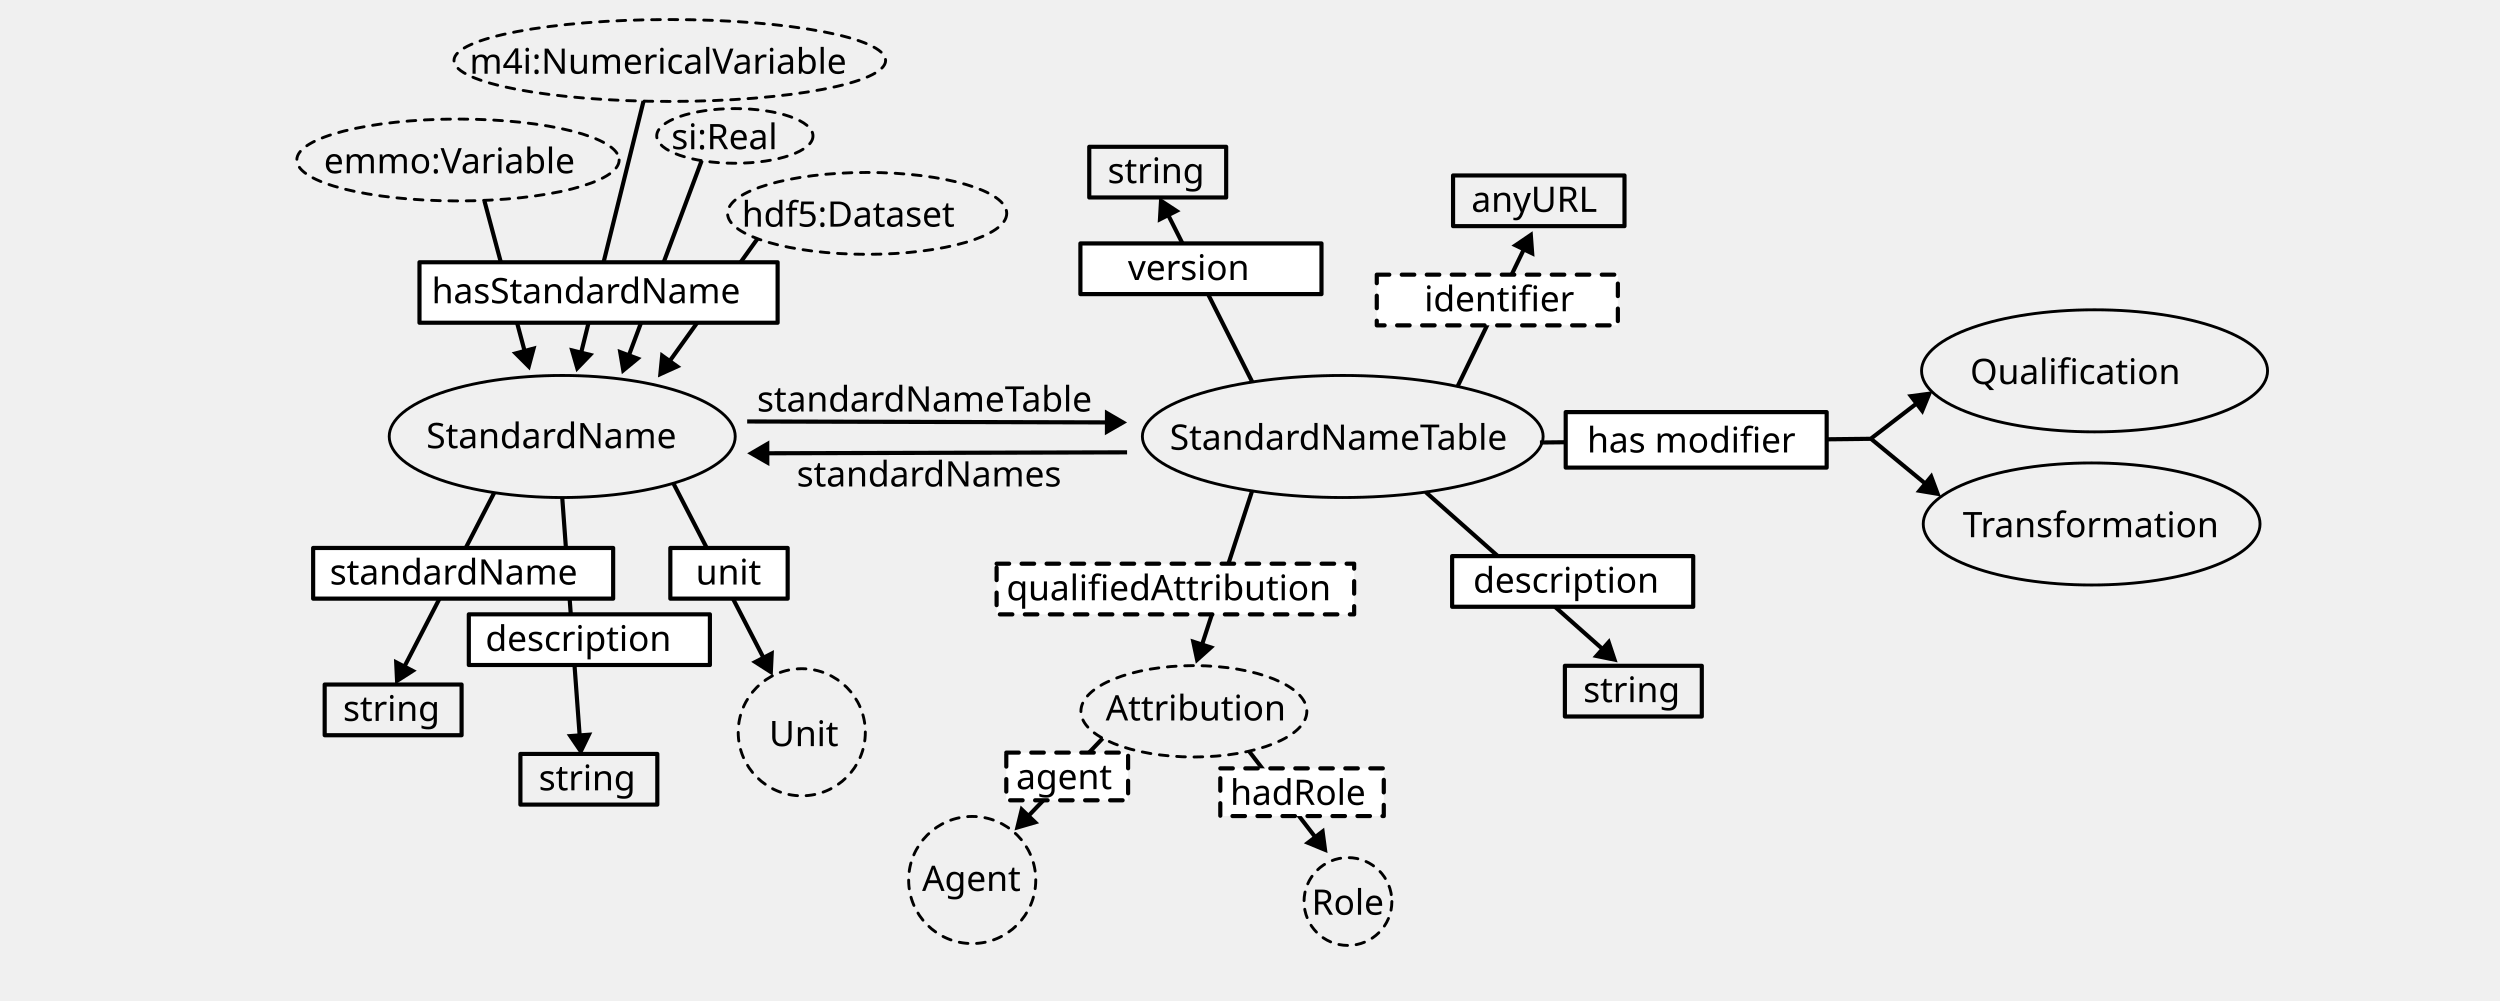
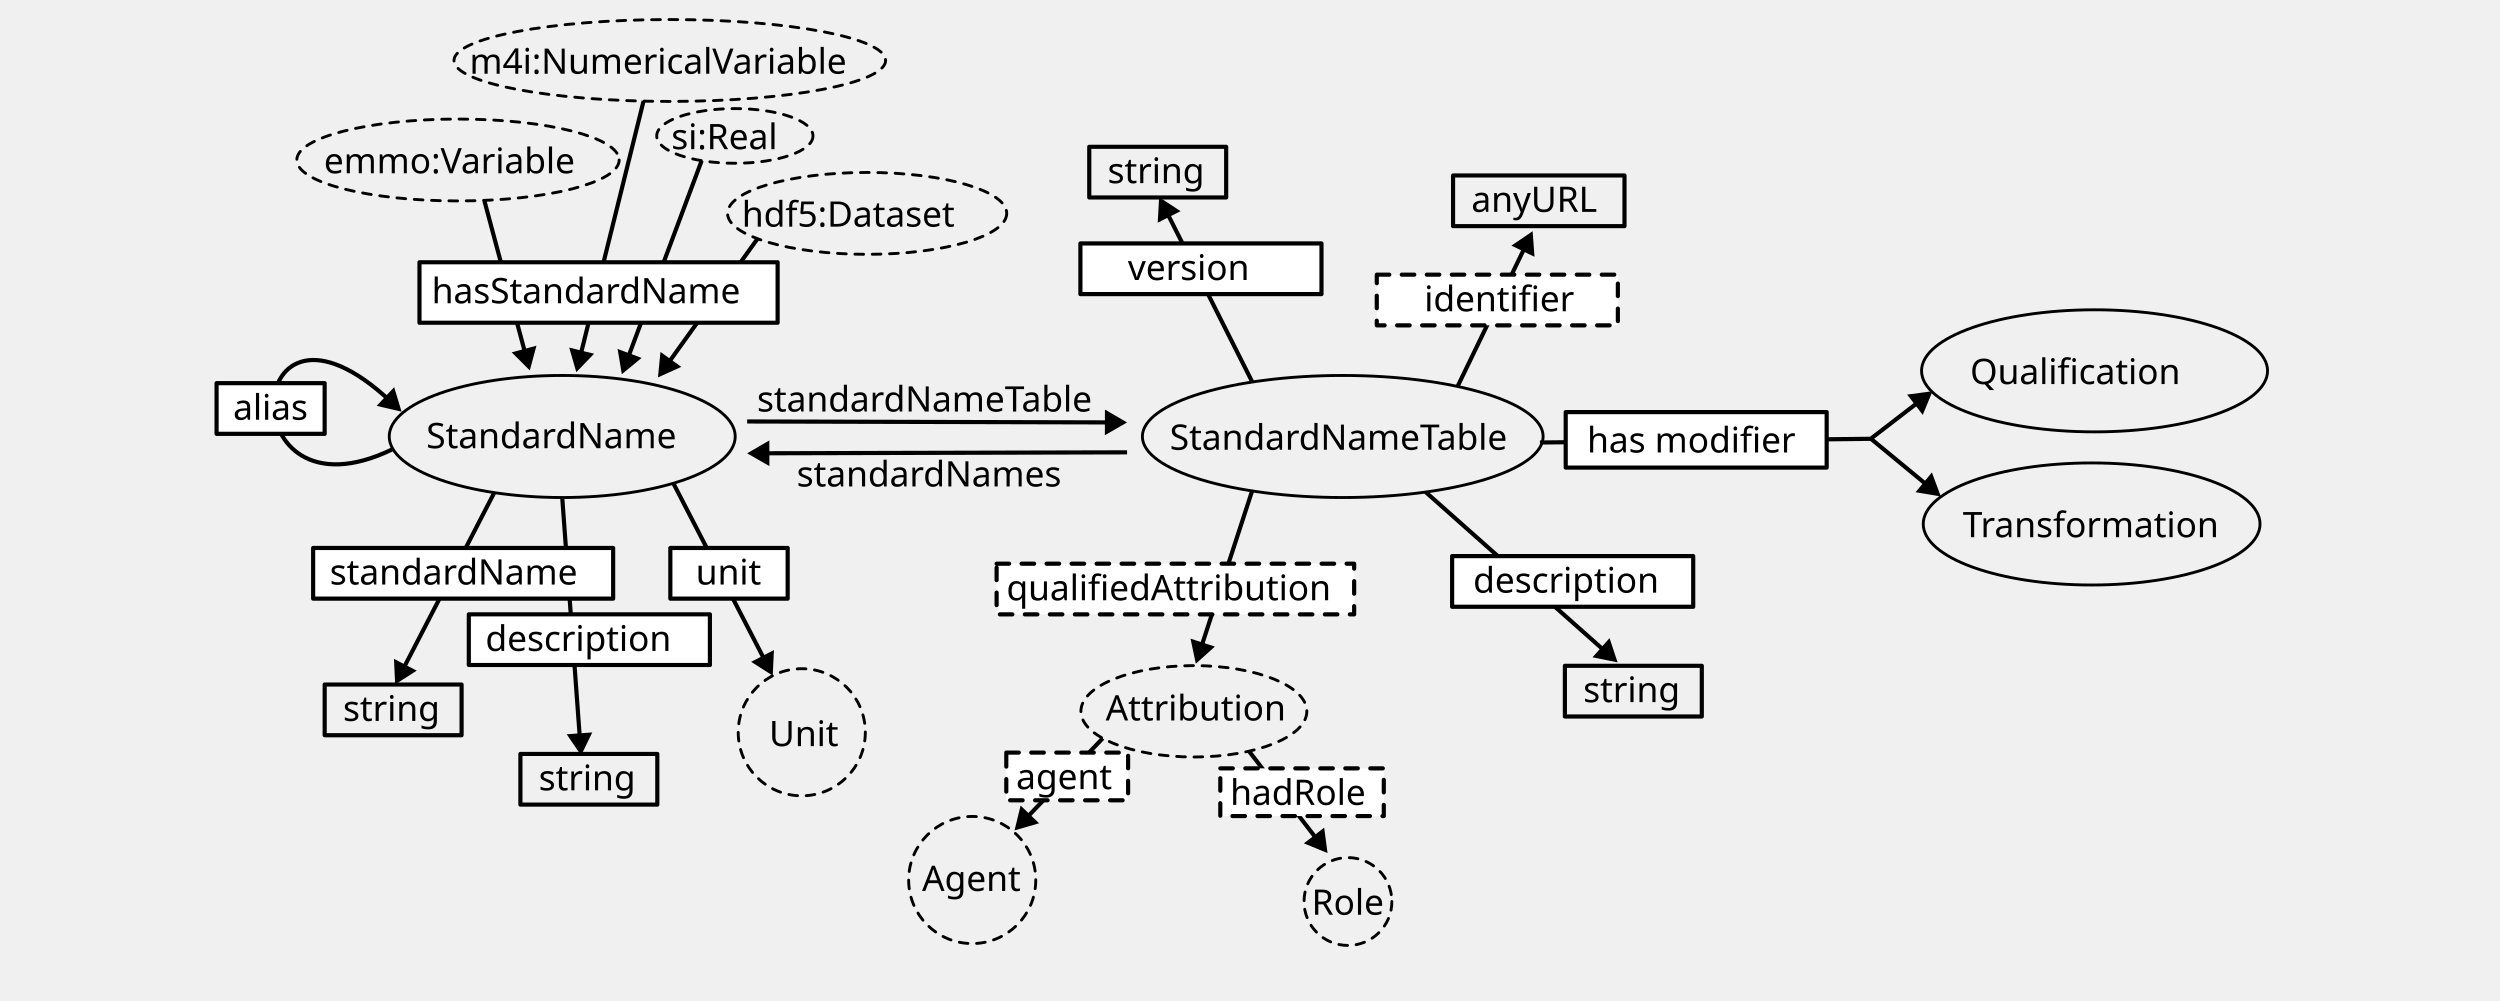
<svg xmlns="http://www.w3.org/2000/svg" width="300mm" height="120mm" viewBox="0 0 300 120" version="1.1" id="svg1">
  <defs id="defs1">
    <marker style="overflow:visible" id="marker5" refX="0" refY="0" orient="auto-start-reverse" markerWidth="1" markerHeight="1" viewBox="0 0 1 1" preserveAspectRatio="xMidYMid">
      <path transform="scale(0.5)" style="fill:context-stroke;fill-rule:evenodd;stroke:context-stroke;stroke-width:1pt" d="M 5.77,0 -2.88,5 V -5 Z" id="path5" />
    </marker>
    <marker style="overflow:visible" id="marker5-8" refX="0" refY="0" orient="auto-start-reverse" markerWidth="1" markerHeight="1" viewBox="0 0 1 1" preserveAspectRatio="xMidYMid">
      <path transform="scale(0.5)" style="fill:context-stroke;fill-rule:evenodd;stroke:context-stroke;stroke-width:1pt" d="M 5.77,0 -2.88,5 V -5 Z" id="path5-7" />
    </marker>
    <marker style="overflow:visible" id="marker5-3" refX="0" refY="0" orient="auto-start-reverse" markerWidth="1" markerHeight="1" viewBox="0 0 1 1" preserveAspectRatio="xMidYMid">
      <path transform="scale(0.5)" style="fill:context-stroke;fill-rule:evenodd;stroke:context-stroke;stroke-width:1pt" d="M 5.77,0 -2.88,5 V -5 Z" id="path5-5" />
    </marker>
    <marker style="overflow:visible" id="marker5-2" refX="0" refY="0" orient="auto-start-reverse" markerWidth="1" markerHeight="1" viewBox="0 0 1 1" preserveAspectRatio="xMidYMid">
      <path transform="scale(0.5)" style="fill:context-stroke;fill-rule:evenodd;stroke:context-stroke;stroke-width:1pt" d="M 5.77,0 -2.88,5 V -5 Z" id="path5-0" />
    </marker>
    <marker style="overflow:visible" id="marker5-3-6" refX="0" refY="0" orient="auto-start-reverse" markerWidth="1" markerHeight="1" viewBox="0 0 1 1" preserveAspectRatio="xMidYMid">
      <path transform="scale(0.5)" style="fill:context-stroke;fill-rule:evenodd;stroke:context-stroke;stroke-width:1pt" d="M 5.77,0 -2.88,5 V -5 Z" id="path5-5-1" />
    </marker>
    <marker style="overflow:visible" id="marker5-3-6-3" refX="0" refY="0" orient="auto-start-reverse" markerWidth="1" markerHeight="1" viewBox="0 0 1 1" preserveAspectRatio="xMidYMid">
      <path transform="scale(0.5)" style="fill:context-stroke;fill-rule:evenodd;stroke:context-stroke;stroke-width:1pt" d="M 5.77,0 -2.88,5 V -5 Z" id="path5-5-1-6" />
    </marker>
    <marker style="overflow:visible" id="marker5-2-8" refX="0" refY="0" orient="auto-start-reverse" markerWidth="1" markerHeight="1" viewBox="0 0 1 1" preserveAspectRatio="xMidYMid">
      <path transform="scale(0.5)" style="fill:context-stroke;fill-rule:evenodd;stroke:context-stroke;stroke-width:1pt" d="M 5.77,0 -2.88,5 V -5 Z" id="path5-0-8" />
    </marker>
    <marker style="overflow:visible" id="marker5-3-6-7" refX="0" refY="0" orient="auto-start-reverse" markerWidth="1" markerHeight="1" viewBox="0 0 1 1" preserveAspectRatio="xMidYMid">
      <path transform="scale(0.5)" style="fill:context-stroke;fill-rule:evenodd;stroke:context-stroke;stroke-width:1pt" d="M 5.77,0 -2.88,5 V -5 Z" id="path5-5-1-8" />
    </marker>
    <marker style="overflow:visible" id="marker5-3-6-3-9" refX="0" refY="0" orient="auto-start-reverse" markerWidth="1" markerHeight="1" viewBox="0 0 1 1" preserveAspectRatio="xMidYMid">
      <path transform="scale(0.5)" style="fill:context-stroke;fill-rule:evenodd;stroke:context-stroke;stroke-width:1pt" d="M 5.77,0 -2.88,5 V -5 Z" id="path5-5-1-6-0" />
    </marker>
    <marker style="overflow:visible" id="marker5-3-9" refX="0" refY="0" orient="auto-start-reverse" markerWidth="1" markerHeight="1" viewBox="0 0 1 1" preserveAspectRatio="xMidYMid">
      <path transform="scale(0.5)" style="fill:context-stroke;fill-rule:evenodd;stroke:context-stroke;stroke-width:1pt" d="M 5.77,0 -2.88,5 V -5 Z" id="path5-5-0" />
    </marker>
    <marker style="overflow:visible" id="marker5-3-9-5" refX="0" refY="0" orient="auto-start-reverse" markerWidth="1" markerHeight="1" viewBox="0 0 1 1" preserveAspectRatio="xMidYMid">
      <path transform="scale(0.5)" style="fill:context-stroke;fill-rule:evenodd;stroke:context-stroke;stroke-width:1pt" d="M 5.77,0 -2.88,5 V -5 Z" id="path5-5-0-7" />
    </marker>
+     <marker style="overflow:visible" id="marker5-0" refX="0" refY="0" orient="auto-start-reverse" markerWidth="1" markerHeight="1" viewBox="0 0 1 1" preserveAspectRatio="xMidYMid">
+       <path transform="scale(0.5)" style="fill:context-stroke;fill-rule:evenodd;stroke:context-stroke;stroke-width:1pt" d="M 5.77,0 -2.88,5 V -5 Z" id="path5-1" />
+     </marker>
  </defs>
  <g id="layer1" transform="translate(-15.34583,-4.873367)">
    <path style="fill:none;stroke:#000000;stroke-width:0.5;stroke-linecap:butt;stroke-linejoin:miter;stroke-dasharray:none;stroke-opacity:1;marker-end:url(#marker5)" d="M 74.66,63.988 63.58,85.432" id="path4" />
+     <path style="fill:none;stroke:#000000;stroke-width:0.5;stroke-linecap:butt;stroke-linejoin:miter;stroke-dasharray:none;stroke-opacity:1;marker-end:url(#marker5-0)" d="M 62.498,58.759 C 42.741,68.399 44.204,36.174 62.241,53.061" id="path4-8" />
    <path style="fill:none;stroke:#000000;stroke-width:0.5;stroke-linecap:butt;stroke-linejoin:miter;stroke-dasharray:none;stroke-opacity:1;marker-end:url(#marker5-2)" d="M 82.813,64.576 84.95,93.759" id="path4-6" />
    <path style="fill:none;stroke:#000000;stroke-width:0.5;stroke-linecap:butt;stroke-linejoin:miter;stroke-dasharray:none;stroke-opacity:1;marker-end:url(#marker5-8)" d="M 73.478,28.986 78.464,47.61" id="path4-3" />
    <rect style="fill:#ffffff;fill-opacity:1;stroke:#000000;stroke-width:0.5;stroke-linecap:round;stroke-linejoin:round;stroke-dasharray:none;stroke-opacity:1" id="rect3-6" width="36.001" height="6.081" x="52.923" y="70.629" />
    <text xml:space="preserve" style="font-size:4.233px;line-height:1.25;font-family:sans-serif;stroke-width:0.265" x="66.498" y="58.658" id="text1">
      <tspan id="tspan1" style="font-size:4.233px;stroke-width:0.265" x="66.498" y="58.658">StandardName</tspan>
    </text>
    <text xml:space="preserve" style="font-size:4.233px;line-height:1.25;font-family:sans-serif;stroke-width:0.265" x="110.95" y="63.25" id="text1-0">
      <tspan id="tspan1-5" style="font-size:4.233px;stroke-width:0.265" x="110.95" y="63.25">standardNames</tspan>
    </text>
    <text xml:space="preserve" style="font-size:4.233px;line-height:1.25;font-family:sans-serif;stroke-width:0.265" x="56.507" y="91.383" id="text1-0-9">
      <tspan id="tspan1-5-5" style="font-size:4.233px;stroke-width:0.265" x="56.507" y="91.383">string</tspan>
    </text>
    <text xml:space="preserve" style="font-size:4.233px;line-height:1.25;font-family:sans-serif;fill:#000000;fill-opacity:1;stroke-width:0.265" x="54.918" y="75.018" id="text1-0-9-6">
      <tspan id="tspan1-5-5-4" style="font-size:4.233px;fill:#000000;fill-opacity:1;stroke-width:0.265" x="54.918" y="75.018">standardName</tspan>
    </text>
    <rect style="fill:#ffffff;fill-opacity:1;stroke:#000000;stroke-width:0.5;stroke-linecap:round;stroke-linejoin:round;stroke-dasharray:none;stroke-opacity:1" id="rect3-6-1" width="28.93" height="6.081" x="71.604" y="78.594" />
    <text xml:space="preserve" style="font-size:4.233px;line-height:1.25;font-family:sans-serif;fill:#000000;fill-opacity:1;stroke-width:0.265" x="73.598" y="82.983" id="text1-0-9-6-9">
      <tspan id="tspan1-5-5-4-6" style="font-size:4.233px;fill:#000000;fill-opacity:1;stroke-width:0.265" x="73.598" y="82.983">description</tspan>
+     </text>
+     <rect style="fill:#ffffff;fill-opacity:1;stroke:#000000;stroke-width:0.5;stroke-linecap:round;stroke-linejoin:round;stroke-dasharray:none;stroke-opacity:1" id="rect3-6-1-02" width="12.969" height="6.081" x="41.334" y="50.853" />
+     <text xml:space="preserve" style="font-size:4.233px;line-height:1.25;font-family:sans-serif;fill:#000000;fill-opacity:1;stroke-width:0.265" x="43.329" y="55.242" id="text1-0-9-6-9-38">
+       <tspan id="tspan1-5-5-4-6-0" style="font-size:4.233px;fill:#000000;fill-opacity:1;stroke-width:0.265" x="43.329" y="55.242">alias</tspan>
    </text>
    <ellipse style="fill:none;stroke:#000000;stroke-width:0.347;stroke-linecap:round;stroke-linejoin:round;stroke-dasharray:none" id="path1" cx="82.813" cy="57.252" rx="20.76" ry="7.324" />
    <text xml:space="preserve" style="font-size:4.233px;line-height:1.25;font-family:sans-serif;stroke-width:0.265" x="104.368" y="32.068" id="text1-1-2">
      <tspan id="tspan1-1-6" style="font-size:4.233px;stroke-width:0.265" x="104.368" y="32.068">hdf5:Dataset</tspan>
    </text>
    <ellipse style="fill:none;stroke:#000000;stroke-width:0.347;stroke-linecap:round;stroke-linejoin:round;stroke-dasharray:1.041, 1.041;stroke-dashoffset:0" id="path1-9-2" cx="119.403" cy="30.48" rx="16.75" ry="4.913" />
    <text xml:space="preserve" style="font-size:4.233px;line-height:1.25;font-family:sans-serif;stroke-width:0.265" x="95.901" y="22.772" id="text1-1-2-1">
      <tspan id="tspan1-1-6-6" style="font-size:4.233px;stroke-width:0.265" x="95.901" y="22.772">si:Real</tspan>
    </text>
    <ellipse style="fill:none;stroke:#000000;stroke-width:0.347;stroke-linecap:round;stroke-linejoin:round;stroke-dasharray:1.041, 1.041;stroke-dashoffset:0" id="path1-9-2-0" cx="103.528" cy="21.184" rx="9.376" ry="3.28" />
    <circle style="fill:none;stroke:#000000;stroke-width:0.347;stroke-linecap:round;stroke-linejoin:round;stroke-dasharray:1.041, 1.041;stroke-dashoffset:0" id="path1-9-7" cx="111.558" cy="92.744" r="7.627" />
    <circle style="fill:none;stroke:#000000;stroke-width:0.347;stroke-linecap:round;stroke-linejoin:round;stroke-dasharray:1.041, 1.041;stroke-dashoffset:0" id="path1-9-7-3" cx="132.01" cy="110.474" r="7.627" />
    <text xml:space="preserve" style="font-size:4.233px;line-height:1.25;font-family:sans-serif;stroke-width:0.265" x="125.994" y="111.789" id="text1-9">
      <tspan id="tspan1-7" style="font-size:4.233px;stroke-width:0.265" x="125.994" y="111.789">Agent</tspan>
    </text>
    <text xml:space="preserve" style="font-size:4.233px;line-height:1.25;font-family:sans-serif;stroke-width:0.265" x="107.635" y="94.408" id="text1-9-3">
      <tspan id="tspan1-7-0" style="font-size:4.233px;stroke-width:0.265" x="107.635" y="94.408">Unit</tspan>
    </text>
    <text xml:space="preserve" style="font-size:4.233px;line-height:1.25;font-family:sans-serif;stroke-width:0.265" x="155.716" y="58.84" id="text1-4">
      <tspan id="tspan1-4" style="font-size:4.233px;stroke-width:0.265" x="155.716" y="58.84">StandardNameTable</tspan>
    </text>
    <text xml:space="preserve" style="font-size:4.233px;line-height:1.25;font-family:sans-serif;stroke-width:0.265" x="106.188" y="54.254" id="text3">
      <tspan id="tspan3" style="font-size:4.233px;stroke-width:0.265" x="106.188" y="54.254">standardNameTable</tspan>
    </text>
    <rect style="fill:none;stroke:#000000;stroke-width:0.5;stroke-linecap:round;stroke-linejoin:round;stroke-dasharray:none" id="rect3" width="16.429" height="6.081" x="54.307" y="87.019" />
    <text xml:space="preserve" style="font-size:4.233px;line-height:1.25;font-family:sans-serif;stroke-width:0.265" x="79.994" y="99.71" id="text1-0-9-4">
      <tspan id="tspan1-5-5-0" style="font-size:4.233px;stroke-width:0.265" x="79.994" y="99.71">string</tspan>
    </text>
    <rect style="fill:none;stroke:#000000;stroke-width:0.5;stroke-linecap:round;stroke-linejoin:round;stroke-dasharray:none" id="rect3-4" width="16.429" height="6.081" x="77.794" y="95.346" />
    <path style="fill:none;stroke:#000000;stroke-width:0.5;stroke-linecap:butt;stroke-linejoin:miter;stroke-dasharray:none;stroke-opacity:1;marker-end:url(#marker5-2-8)" d="m 186.425,63.92 21.707,19.263" id="path4-6-3" />
    <rect style="fill:#ffffff;fill-opacity:1;stroke:#000000;stroke-width:0.5;stroke-linecap:round;stroke-linejoin:round;stroke-dasharray:none;stroke-opacity:1" id="rect3-6-1-06" width="28.93" height="6.081" x="189.601" y="71.606" />
    <text xml:space="preserve" style="font-size:4.233px;line-height:1.25;font-family:sans-serif;fill:#000000;fill-opacity:1;stroke-width:0.265" x="192.125" y="75.994" id="text1-0-9-6-9-36">
      <tspan id="tspan1-5-5-4-6-2" style="font-size:4.233px;fill:#000000;fill-opacity:1;stroke-width:0.265" x="192.125" y="75.994">description</tspan>
    </text>
    <text xml:space="preserve" style="font-size:4.233px;line-height:1.25;font-family:sans-serif;stroke-width:0.265" x="205.332" y="89.135" id="text1-0-9-4-4">
      <tspan id="tspan1-5-5-0-3" style="font-size:4.233px;stroke-width:0.265" x="205.332" y="89.135">string</tspan>
    </text>
    <rect style="fill:none;stroke:#000000;stroke-width:0.5;stroke-linecap:round;stroke-linejoin:round;stroke-dasharray:none" id="rect3-4-80" width="16.429" height="6.081" x="203.132" y="84.771" />
    <text xml:space="preserve" style="font-size:4.233px;line-height:1.25;font-family:sans-serif;stroke-width:0.265" x="148.256" y="26.853" id="text1-0-9-4-7">
      <tspan id="tspan1-5-5-0-2" style="font-size:4.233px;stroke-width:0.265" x="148.256" y="26.853">string</tspan>
    </text>
    <rect style="fill:none;stroke:#000000;stroke-width:0.5;stroke-linecap:round;stroke-linejoin:round;stroke-dasharray:none" id="rect3-4-8" width="16.429" height="6.081" x="146.057" y="22.49" />
    <text xml:space="preserve" style="font-size:4.233px;line-height:1.25;font-family:sans-serif;stroke-width:0.265" x="191.913" y="30.293" id="text1-0-9-4-1">
      <tspan id="tspan1-5-5-0-8" style="font-size:4.233px;stroke-width:0.265" x="191.913" y="30.293">anyURL</tspan>
    </text>
    <rect style="fill:none;stroke:#000000;stroke-width:0.5;stroke-linecap:round;stroke-linejoin:round;stroke-dasharray:none" id="rect3-4-4" width="20.572" height="6.081" x="189.713" y="25.929" />
    <path style="fill:none;stroke:#000000;stroke-width:0.5;stroke-linecap:butt;stroke-linejoin:miter;stroke-dasharray:none;stroke-opacity:1;marker-end:url(#marker5)" d="M 96.18,62.929 107.259,84.374" id="path6" />
    <path style="fill:none;stroke:#000000;stroke-width:0.5;stroke-linecap:butt;stroke-linejoin:miter;stroke-dasharray:none;stroke-opacity:1;marker-end:url(#marker5-3)" d="m 165.599,63.784 -6.204,19.047" id="path6-6" />
    <path style="fill:none;stroke:#000000;stroke-width:0.5;stroke-linecap:butt;stroke-linejoin:miter;stroke-dasharray:none;stroke-opacity:1;marker-end:url(#marker5-3-9)" d="m 147.671,93.468 -9.355,9.775" id="path6-6-9" />
    <rect style="fill:#ffffff;fill-opacity:1;stroke:#000000;stroke-width:0.5;stroke-linecap:round;stroke-linejoin:round;stroke-dasharray:none;stroke-opacity:1" id="rect6" width="14.08" height="6.081" x="95.786" y="70.629" />
    <text xml:space="preserve" style="font-size:4.233px;line-height:1.25;font-family:sans-serif;fill:#000000;fill-opacity:1;stroke-width:0.265" x="98.839" y="75.018" id="text6">
      <tspan id="tspan6" style="font-size:4.233px;fill:#000000;fill-opacity:1;stroke-width:0.265" x="98.839" y="75.018">unit</tspan>
    </text>
    <rect style="fill:#ffffff;fill-opacity:1;stroke:#000000;stroke-width:0.5;stroke-linecap:round;stroke-linejoin:round;stroke-dasharray:1.5, 1.5;stroke-dashoffset:0;stroke-opacity:1" id="rect3-6-1-0" width="42.904" height="6.081" x="134.939" y="72.517" />
    <text xml:space="preserve" style="font-size:4.233px;line-height:1.25;font-family:sans-serif;fill:#000000;fill-opacity:1;stroke-width:0.265" x="136.12" y="76.905" id="text1-0-9-6-9-3">
      <tspan id="tspan1-5-5-4-6-5" style="font-size:4.233px;fill:#000000;fill-opacity:1;stroke-width:0.265" x="136.12" y="76.905">qualifiedAttribution</tspan>
    </text>
    <rect style="fill:#ffffff;fill-opacity:1;stroke:#000000;stroke-width:0.5;stroke-linecap:round;stroke-linejoin:round;stroke-dasharray:1.5, 1.5;stroke-dashoffset:0;stroke-opacity:1" id="rect3-6-1-0-0" width="14.617" height="5.724" x="136.101" y="95.185" />
    <text xml:space="preserve" style="font-size:4.233px;line-height:1.25;font-family:sans-serif;fill:#000000;fill-opacity:1;stroke-width:0.265" x="137.282" y="99.573" id="text1-0-9-6-9-3-2">
      <tspan id="tspan1-5-5-4-6-5-3" style="font-size:4.233px;fill:#000000;fill-opacity:1;stroke-width:0.265" x="137.282" y="99.573">agent</tspan>
    </text>
    <circle style="fill:none;stroke:#000000;stroke-width:0.347;stroke-linecap:round;stroke-linejoin:round;stroke-dasharray:1.041, 1.041;stroke-dashoffset:0" id="path1-9-7-3-9" cx="177.1" cy="113.056" r="5.27" />
    <text xml:space="preserve" style="font-size:4.233px;line-height:1.25;font-family:sans-serif;stroke-width:0.265" x="172.748" y="114.643" id="text1-9-4">
      <tspan id="tspan1-7-6" style="font-size:4.233px;stroke-width:0.265" x="172.748" y="114.643">Role</tspan>
    </text>
    <path style="fill:none;stroke:#000000;stroke-width:0.5;stroke-linecap:butt;stroke-linejoin:miter;stroke-dasharray:none;stroke-opacity:1;marker-end:url(#marker5-3-9-5)" d="m 165.228,95.016 8.34,10.819" id="path6-6-9-6" />
    <rect style="fill:#ffffff;fill-opacity:1;stroke:#000000;stroke-width:0.5;stroke-linecap:round;stroke-linejoin:round;stroke-dasharray:1.5, 1.5;stroke-dashoffset:0;stroke-opacity:1" id="rect3-6-1-0-0-8" width="19.618" height="5.724" x="161.782" y="97.076" />
    <text xml:space="preserve" style="font-size:4.233px;line-height:1.25;font-family:sans-serif;fill:#000000;fill-opacity:1;stroke-width:0.265" x="162.963" y="101.464" id="text1-0-9-6-9-3-2-4">
      <tspan id="tspan1-5-5-4-6-5-3-4" style="font-size:4.233px;fill:#000000;fill-opacity:1;stroke-width:0.265" x="162.963" y="101.464">hadRole</tspan>
    </text>
    <path style="fill:none;stroke:#000000;stroke-width:0.5;stroke-linecap:butt;stroke-linejoin:miter;stroke-dasharray:none;stroke-opacity:1;marker-end:url(#marker5-3-6)" d="M 165.622,50.717 155.245,30.114" id="path6-6-2" />
    <path style="fill:none;stroke:#000000;stroke-width:0.5;stroke-linecap:butt;stroke-linejoin:miter;stroke-dasharray:none;stroke-opacity:1;marker-end:url(#marker5-3-6-7)" d="m 105.006,55.449 43.814,0.114" id="path6-6-2-4" />
    <rect style="fill:#ffffff;fill-opacity:1;stroke:#000000;stroke-width:0.5;stroke-linecap:round;stroke-linejoin:round;stroke-dasharray:none;stroke-opacity:1" id="rect3-6-1-0-6" width="28.93" height="6.081" x="144.994" y="34.086" />
    <text xml:space="preserve" style="font-size:4.233px;line-height:1.25;font-family:sans-serif;fill:#000000;fill-opacity:1;stroke-width:0.265" x="150.692" y="38.475" id="text1-0-9-6-9-3-6">
      <tspan id="tspan1-5-5-4-6-5-9" style="font-size:4.233px;fill:#000000;fill-opacity:1;stroke-width:0.265" x="150.692" y="38.475">version</tspan>
    </text>
    <path style="fill:none;stroke:#000000;stroke-width:0.5;stroke-linecap:butt;stroke-linejoin:miter;stroke-dasharray:none;stroke-opacity:1;marker-end:url(#marker5-3-6-3)" d="M 190.251,51.249 198.487,34.219" id="path6-6-2-6" />
    <path style="fill:none;stroke:#000000;stroke-width:0.5;stroke-linecap:butt;stroke-linejoin:miter;stroke-dasharray:none;stroke-opacity:1;marker-end:url(#marker5-3-6-3-9)" d="m 200.139,57.975 39.689,-0.446 6.014,-4.626" id="path6-6-2-6-2" />
    <rect style="fill:#ffffff;fill-opacity:1;stroke:#000000;stroke-width:0.5;stroke-linecap:round;stroke-linejoin:round;stroke-dasharray:1.5,1.5;stroke-opacity:1;stroke-dashoffset:0" id="rect3-6-1-0-6-7" width="28.93" height="6.081" x="180.559" y="37.835" />
    <text xml:space="preserve" style="font-size:4.233px;line-height:1.25;font-family:sans-serif;fill:#000000;fill-opacity:1;stroke-width:0.265" x="186.258" y="42.224" id="text1-0-9-6-9-3-6-1">
      <tspan id="tspan1-5-5-4-6-5-9-4" style="font-size:4.233px;fill:#000000;fill-opacity:1;stroke-width:0.265" x="186.258" y="42.224">identifier</tspan>
    </text>
    <ellipse style="fill:none;stroke:#000000;stroke-width:0.347;stroke-linecap:round;stroke-linejoin:round;stroke-dasharray:none" id="ellipse1" cx="176.476" cy="57.252" ry="7.324" rx="24.046" />
    <path style="fill:none;stroke:#000000;stroke-width:0.5;stroke-linecap:butt;stroke-linejoin:miter;stroke-dasharray:none;stroke-opacity:1;marker-end:url(#marker5-3-6-7)" d="m 150.595,59.153 -43.814,0.114" id="path2" />
    <text xml:space="preserve" style="font-size:4.233px;line-height:1.25;font-family:sans-serif;stroke-width:0.265" x="71.691" y="13.719" id="text2">
      <tspan id="tspan2" style="font-size:4.233px;stroke-width:0.265" x="71.691" y="13.719">m4i:NumericalVariable</tspan>
    </text>
    <ellipse style="fill:none;stroke:#000000;stroke-width:0.347;stroke-linecap:round;stroke-linejoin:round;stroke-dasharray:1.041, 1.041;stroke-dashoffset:0" id="ellipse2" cx="95.722" cy="12.132" rx="25.898" ry="4.913" />
    <path style="fill:none;stroke:#000000;stroke-width:0.5;stroke-linecap:butt;stroke-linejoin:miter;stroke-dasharray:none;stroke-opacity:1;marker-end:url(#marker5-8)" d="M 92.57,17.008 84.93,47.812" id="path3" />
    <path style="fill:none;stroke:#000000;stroke-width:0.5;stroke-linecap:butt;stroke-linejoin:miter;stroke-dasharray:none;stroke-opacity:1;marker-end:url(#marker5-8)" d="M 99.545,24.153 90.587,48.115" id="path7" />
    <path style="fill:none;stroke:#000000;stroke-width:0.5;stroke-linecap:butt;stroke-linejoin:miter;stroke-dasharray:none;stroke-opacity:1;marker-end:url(#marker5-8)" d="M 106.246,33.521 95.335,48.721" id="path8" />
    <rect style="fill:#ffffff;fill-opacity:1;stroke:#000000;stroke-width:0.5;stroke-linecap:round;stroke-linejoin:round;stroke-dasharray:none;stroke-opacity:1" id="rect3-6-8" width="42.976" height="7.259" x="65.684" y="36.344" />
    <text xml:space="preserve" style="font-size:4.233px;line-height:1.25;font-family:sans-serif;fill:#000000;fill-opacity:1;stroke-width:0.265" x="67.15" y="41.262" id="text1-0-9-6-1">
      <tspan id="tspan1-5-5-4-9" style="font-size:4.233px;fill:#000000;fill-opacity:1;stroke-width:0.265" x="67.15" y="41.262">hasStandardName</tspan>
    </text>
    <ellipse style="fill:none;fill-opacity:1;stroke:#000000;stroke-width:0.347;stroke-linecap:round;stroke-linejoin:round;stroke-dasharray:1.041, 1.041;stroke-dashoffset:0" id="path1-9" cx="70.303" cy="24.073" rx="19.342" ry="4.913" />
    <text xml:space="preserve" style="font-size:4.233px;line-height:1.25;font-family:sans-serif;stroke-width:0.265" x="54.209" y="25.661" id="text1-1">
      <tspan id="tspan1-1" style="font-size:4.233px;stroke-width:0.265" x="54.209" y="25.661">emmo:Variable</tspan>
    </text>
    <text xml:space="preserve" style="font-size:4.233px;line-height:1.25;font-family:sans-serif;stroke-width:0.265" x="251.753" y="50.96" id="text4">
      <tspan id="tspan4" style="font-size:4.233px;stroke-width:0.265" x="251.753" y="50.96">Qualification</tspan>
    </text>
    <ellipse style="fill:none;stroke:#000000;stroke-width:0.347;stroke-linecap:round;stroke-linejoin:round;stroke-dasharray:none" id="ellipse4" cx="266.692" cy="49.373" ry="7.324" rx="20.76" />
    <text xml:space="preserve" style="font-size:4.233px;line-height:1.25;font-family:sans-serif;stroke-width:0.265" x="250.874" y="69.338" id="text4-1">
      <tspan id="tspan4-8" style="font-size:4.233px;stroke-width:0.265" x="250.874" y="69.338">Transformation</tspan>
    </text>
    <ellipse style="fill:none;stroke:#000000;stroke-width:0.347;stroke-linecap:round;stroke-linejoin:round;stroke-dasharray:none" id="ellipse4-7" cx="266.342" cy="67.75" ry="7.324" rx="20.207" />
    <path style="fill:none;stroke:#000000;stroke-width:0.5;stroke-linecap:butt;stroke-linejoin:miter;stroke-dasharray:none;stroke-opacity:1;marker-end:url(#marker5-3-6-3-9)" d="m 239.806,57.481 7.07,5.835" id="path9" />
    <rect style="fill:#ffffff;fill-opacity:1;stroke:#000000;stroke-width:0.5;stroke-linecap:round;stroke-linejoin:round;stroke-dasharray:none;stroke-opacity:1" id="rect3-6-1-0-6-7-2" width="31.316" height="6.658" x="203.23" y="54.326" />
    <text xml:space="preserve" style="font-size:4.233px;line-height:1.25;font-family:sans-serif;fill:#000000;fill-opacity:1;stroke-width:0.265" x="205.797" y="59.175" id="text1-0-9-6-9-3-6-1-5">
      <tspan style="font-size:4.233px;fill:#000000;fill-opacity:1;stroke-width:0.265" x="205.797" y="59.175" id="tspan10">has modifier</tspan>
    </text>
    <ellipse style="fill:none;stroke:#000000;stroke-width:0.347;stroke-linecap:round;stroke-linejoin:round;stroke-dasharray:1.041, 1.041;stroke-dashoffset:0" id="path1-9-7-3-7" cx="158.611" cy="90.23" rx="13.556" ry="5.484" />
    <text xml:space="preserve" style="font-size:4.233px;line-height:1.25;font-family:sans-serif;stroke-width:0.265" x="148.024" y="91.331" id="text1-9-31">
      <tspan id="tspan1-7-5" style="font-size:4.233px;stroke-width:0.265" x="148.024" y="91.331">Attribution</tspan>
    </text>
  </g>
</svg>
